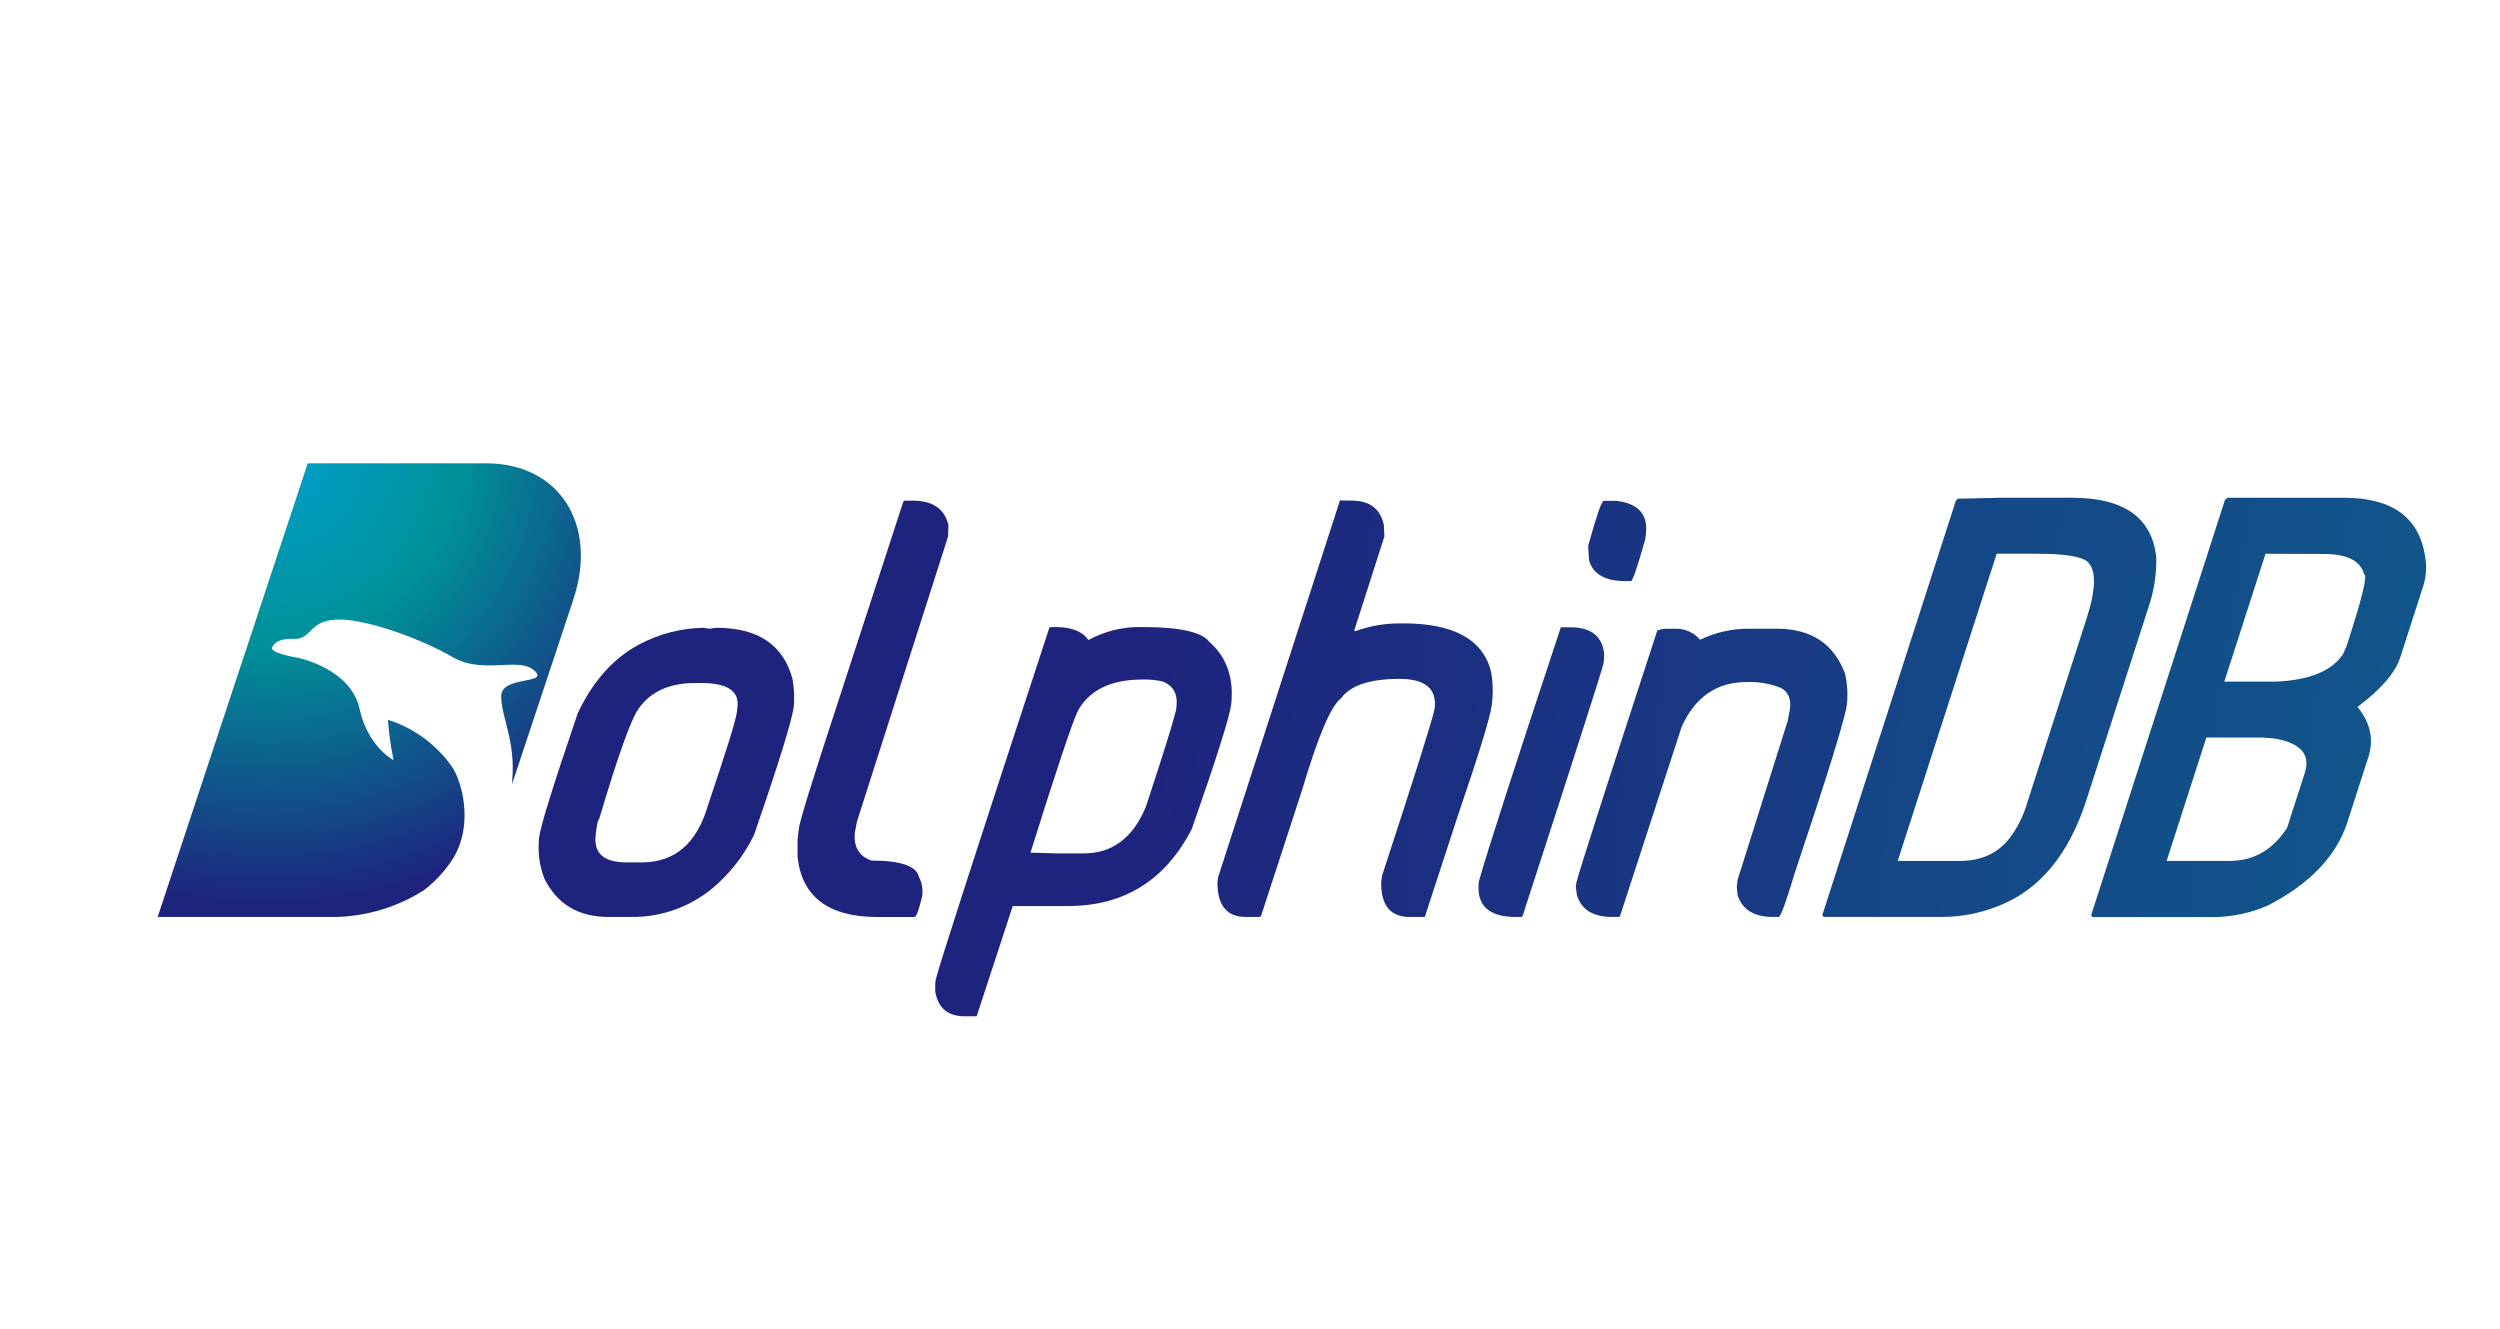
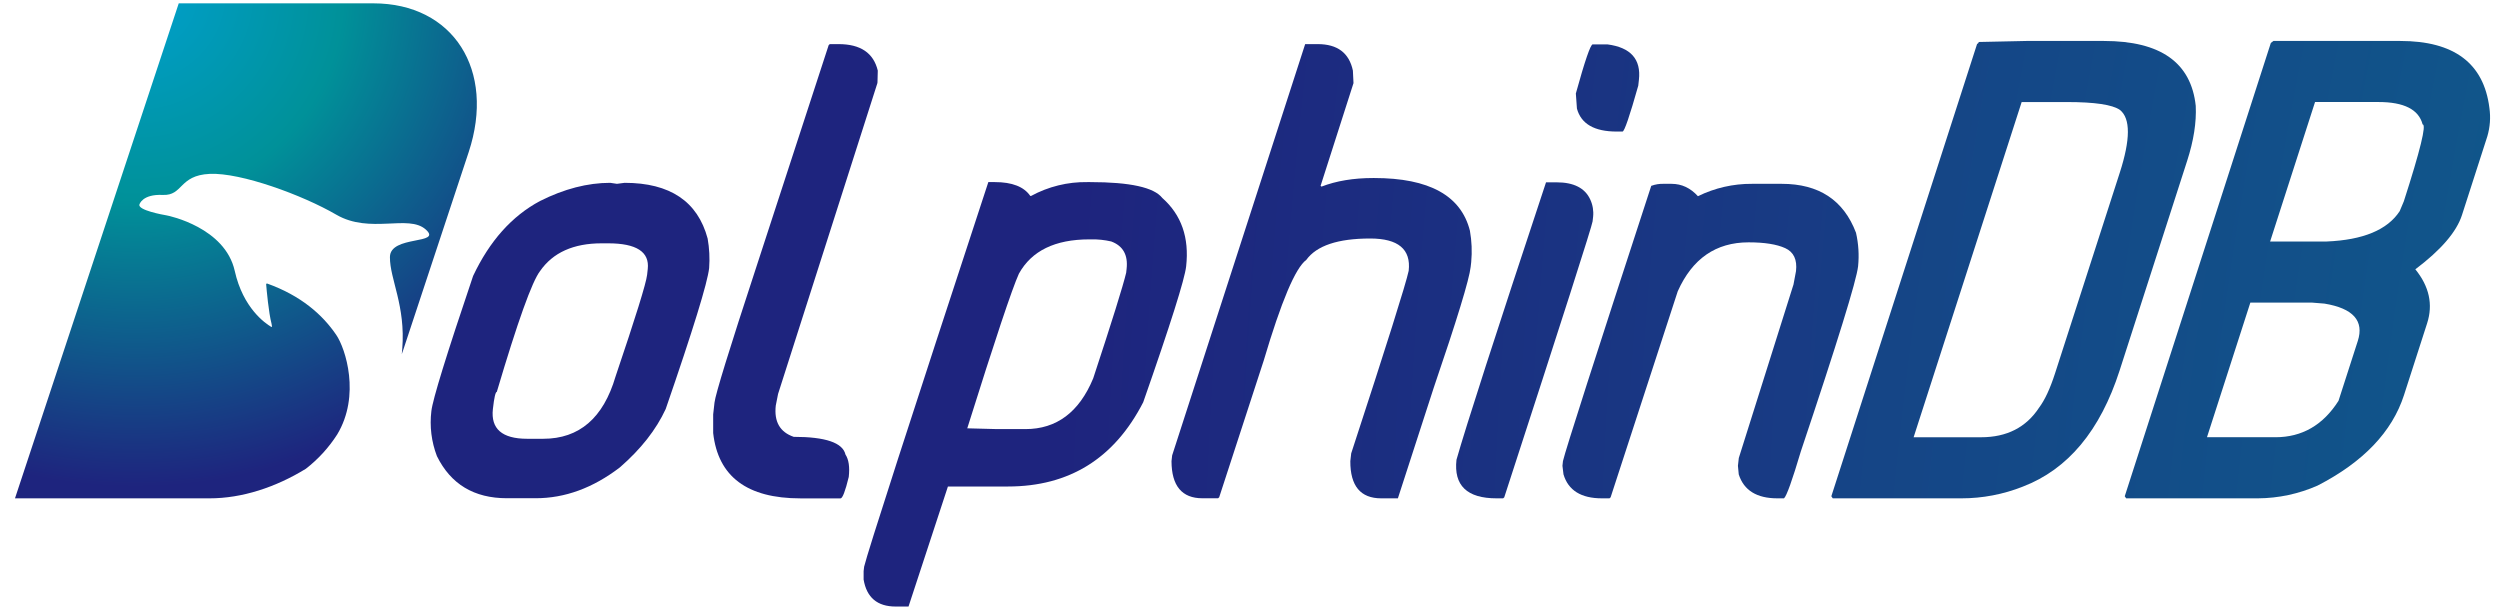
- <svg xmlns="http://www.w3.org/2000/svg" xmlns:xlink="http://www.w3.org/1999/xlink" id="图层_1" data-name="图层 1" viewBox="0 0 453.54 240.94">
+ <svg xmlns="http://www.w3.org/2000/svg" xmlns:xlink="http://www.w3.org/1999/xlink" id="图层_1" data-name="图层 1" viewBox="0 0 1197.99 291.97">
  <defs>
    <style>.cls-1{fill:url(#未命名的渐变_43);}.cls-2{fill:url(#未命名的渐变_43-2);}.cls-3{fill:url(#未命名的渐变_43-3);}.cls-4{fill:url(#未命名的渐变_43-4);}.cls-5{fill:url(#未命名的渐变_43-5);}.cls-6{fill:url(#未命名的渐变_43-6);}.cls-7{fill:url(#未命名的渐变_43-7);}.cls-8{fill:url(#未命名的渐变_43-8);}.cls-9{fill:url(#未命名的渐变_43-9);}</style>
-     <radialGradient id="未命名的渐变_43" cx="48.66" cy="82.16" r="82.28" gradientUnits="userSpaceOnUse">
+     <radialGradient id="未命名的渐变_43" cx="65.01" cy="-3.83" r="237.14" gradientUnits="userSpaceOnUse">
      <stop offset="0" stop-color="#00a0cd" />
      <stop offset="0.42" stop-color="#009199" />
      <stop offset="1" stop-color="#1e247e" />
    </radialGradient>
-     <radialGradient id="未命名的渐变_43-2" cx="1241.29" cy="206.48" r="1039.59" xlink:href="#未命名的渐变_43" />
-     <radialGradient id="未命名的渐变_43-3" cx="1239.57" cy="206.48" r="1039.58" xlink:href="#未命名的渐变_43" />
-     <radialGradient id="未命名的渐变_43-4" cx="1240.47" cy="206.31" r="1039.59" xlink:href="#未命名的渐变_43" />
-     <radialGradient id="未命名的渐变_43-5" cx="1240.63" cy="206.48" r="1039.58" xlink:href="#未命名的渐变_43" />
-     <radialGradient id="未命名的渐变_43-6" cx="1238.65" cy="206.48" r="1039.58" xlink:href="#未命名的渐变_43" />
-     <radialGradient id="未命名的渐变_43-7" cx="1234.45" cy="206.48" r="1039.59" xlink:href="#未命名的渐变_43" />
-     <radialGradient id="未命名的渐变_43-8" cx="1231.64" cy="206.21" r="1039.61" gradientTransform="matrix(1.02, 0, -0.05, 1, -36.48, 0)" xlink:href="#未命名的渐变_43" />
-     <radialGradient id="未命名的渐变_43-9" cx="1231.14" cy="206.21" r="1039.61" gradientTransform="matrix(1.02, 0, -0.05, 1, -36.48, 0)" xlink:href="#未命名的渐变_43" />
+     <radialGradient id="未命名的渐变_43-2" cx="3502.25" cy="354.46" r="2996.16" xlink:href="#未命名的渐变_43" />
+     <radialGradient id="未命名的渐变_43-3" cx="3497.3" cy="354.46" r="2996.15" xlink:href="#未命名的渐变_43" />
+     <radialGradient id="未命名的渐变_43-4" cx="3499.87" cy="353.99" r="2996.16" xlink:href="#未命名的渐变_43" />
+     <radialGradient id="未命名的渐变_43-5" cx="3500.34" cy="354.46" r="2996.15" xlink:href="#未命名的渐变_43" />
+     <radialGradient id="未命名的渐变_43-6" cx="3494.64" cy="354.46" r="2996.16" xlink:href="#未命名的渐变_43" />
+     <radialGradient id="未命名的渐变_43-7" cx="3482.54" cy="354.46" r="2996.16" xlink:href="#未命名的渐变_43" />
+     <radialGradient id="未命名的渐变_43-8" cx="3376.49" cy="353.69" r="2996.23" gradientTransform="matrix(1.02, 0, -0.05, 1, -14.74, 0)" xlink:href="#未命名的渐变_43" />
+     <radialGradient id="未命名的渐变_43-9" cx="3375.08" cy="353.69" r="2996.24" gradientTransform="matrix(1.02, 0, -0.05, 1, -14.74, 0)" xlink:href="#未命名的渐变_43" />
  </defs>
-   <path class="cls-1" d="M88.19,84.05H55.83L28.6,166.35H61a31.09,31.09,0,0,0,16-4.92,22.72,22.72,0,0,0,5.2-5.7c3.92-6.49,1.38-14.3-.15-16.55a22.53,22.53,0,0,0-11.47-8.54.13.13,0,0,0-.19.13,53,53,0,0,0,.9,6.54c.07.27.12.63,0,.53-1-.58-4.7-3.11-6.08-9.31-1.61-7.2-10.89-9.16-11.37-9.24s-4.82-.85-4.47-1.81c0,0,.45-1.74,3.86-1.58s2.66-3.27,7.83-3.5,15.41,3.51,21,6.78,12-.11,14.87,2.46-5.93.9-6,4.59,2.62,8.07,2,15.27c0,.29,0,.58-.08.87.09-.26.19-.52.27-.78L104,108.8C108.55,95.13,101.46,84.05,88.19,84.05Z" />
-   <path class="cls-2" d="M127.57,113.89l1.11.17,1.28-.17q11.32,0,13.81,9.27a19.9,19.9,0,0,1,.25,4.9q-.42,3.69-7.24,23.44a29.34,29.34,0,0,1-7.63,9.73,22.72,22.72,0,0,1-14,5.12h-4.78q-8.17,0-11.63-7a15.71,15.71,0,0,1-.92-7.5q.33-2.9,7-22.48,4.13-8.72,11.12-12.45A25.79,25.79,0,0,1,127.57,113.89ZM108.06,151.5q-.56,5,5.69,4.95h2.69q9,0,12-10.36,5-14.81,5.24-16.9l.11-1q.48-4.27-6.57-4.28h-1.09q-7,0-10.24,4.61-2,2.61-7.2,20.09C108.49,148.65,108.27,149.6,108.06,151.5Z" />
-   <path class="cls-3" d="M165.55,90.82q5.44,0,6.51,4.41L172,97.16l0,.16L155.48,149l-.38,1.93q-.45,4,3,5.19,7.92,0,8.6,2.94a5.69,5.69,0,0,1,.55,3.73c-.58,2.38-1,3.57-1.36,3.57H159.2q-13.29,0-14.51-10.86v-3.11l.22-2q.24-2.1,6.91-22.39l12.06-37,.19-.17Z" />
-   <path class="cls-4" d="M191.51,113.76q4.32,0,5.91,2.31h.13a18.92,18.92,0,0,1,9.35-2.31h.46q9.94,0,12,2.65,4.77,4.19,4,11.36-.36,3.2-7.14,22.6-7.19,14-22.49,14h-10l-6.55,20H175c-3.05,0-4.82-1.5-5.33-4.49v-1.38l.08-.76q.87-3.69,20.65-63.95Zm-4.57,40.93h.17l4.76.13h4.74q7.75,0,11.26-8.43,4.69-14.22,5.49-17.57l.07-.63c.26-2.32-.6-3.84-2.55-4.57a13.78,13.78,0,0,0-3.36-.34h-.3q-8.55,0-11.7,5.71Q193.84,132.68,186.94,154.69Z" />
-   <path class="cls-5" d="M245.21,90.82q4.9,0,5.84,4.41l.1,2.09-5.47,17.07.15.13a23.75,23.75,0,0,1,8.59-1.43h.17q13.71,0,15.92,8.77a19.06,19.06,0,0,1,.21,5.2l-.08.79q-.36,3.15-6.16,20.13l-6,18.37h-2.77c-3.43,0-5.15-2.06-5.14-6.17l.15-1.3q8.85-27,9.56-30.36.6-5.37-6.4-5.36-8.06,0-10.63,3.56-2.7,2-7.07,16.73l-7.41,22.73-.19.17H226q-5.11,0-5.14-6.17l.11-1,22.12-68.4Z" />
-   <path class="cls-6" d="M284.92,113.8q4.27,0,5.6,2.86a5.51,5.51,0,0,1,.47,2.89l-.08.75q-.14,1.1-14.69,45.88l-.19.17h-1.09q-7.38,0-6.66-6.42,2.36-8.34,14.88-46.13Zm6-22.93h2.43q5.82.75,5.25,5.91l-.11,1c-1.43,5.09-2.31,7.64-2.61,7.64h-1c-3.72,0-5.92-1.28-6.61-3.82L288.12,99C289.63,93.59,290.56,90.87,290.93,90.87Z" />
-   <path class="cls-7" d="M302.79,114.06h1.26a5.73,5.73,0,0,1,4.38,2,20.08,20.08,0,0,1,9-2h4.94q9.27,0,12.35,8.13a17.55,17.55,0,0,1,.34,5.58q-.4,3.55-9.52,30.78c-1.44,4.83-2.37,7.43-2.81,7.8h-1.09c-3.43,0-5.58-1.33-6.43-4l-.13-1.42.14-1.3,9.1-28.85.42-2.23q.31-2.85-1.8-3.81a15,15,0,0,0-6.1-1q-8.13,0-11.77,8.14L293.9,166.18l-.18.17h-1.26q-5.2,0-6.39-4l-.18-1.42.09-.8q.64-2.76,14.68-45.75A5.46,5.46,0,0,1,302.79,114.06Z" />
-   <path class="cls-8" d="M404.11,90.3H425.2q13.43,0,14.82,11.13a11,11,0,0,1-.36,4.74l-4.21,13.08q-1.35,4.19-7.76,9,3.48,4.28,2,9l-3.84,11.93q-3,9.19-14.38,15.07a25,25,0,0,1-9.91,2.12H379.61l-.24-.34,24.28-75.37Zm-3.84,43.5-7.21,22.39h11.39q6.62,0,10.48-6.05l3.2-9.95q1.62-5-5.53-6.22l-2.11-.17ZM411,100.46l-7.47,23.19h9.4c6.06-.26,10.11-1.93,12.15-5l.7-1.65q4.13-12.78,3.12-12.78c-.64-2.48-3.09-3.72-7.33-3.72Z" />
-   <path class="cls-9" d="M363,90.3h12.9q14.11,0,15.28,10.79a26.24,26.24,0,0,1-1.43,9.14L378.52,145.1q-4.83,15-16.09,19.3a27.59,27.59,0,0,1-10.2,1.95H330.84l-.24-.34,24.23-75.2.23-.17.05-.17Zm-.77,10.16-17.95,55.73h11.22q6.4,0,9.63-4.91a19.47,19.47,0,0,0,2.66-5.71l10.75-33.35q2.68-8.34,0-10.45-1.87-1.3-8.8-1.31Z" />
+   <path class="cls-1" d="M178.93,1.6H85.65L7.18,238.8h93.28c15.53,0,31.62-5.27,46.11-14.17a65.67,65.67,0,0,0,15-16.41c11.29-18.71,4-41.24-.43-47.72-6.61-9.74-16.95-18.83-33.06-24.61a.39.39,0,0,0-.54.38c.23,2.65,1.19,13.54,2.58,18.85.2.78.36,1.81-.11,1.54-2.89-1.69-13.54-9-17.52-26.84-4.63-20.75-31.38-26.41-32.76-26.63s-13.9-2.47-12.9-5.23c0,0,1.31-5,11.14-4.55S85.63,84,100.51,83.32s44.43,10.13,60.63,19.55,34.54-.31,42.86,7.09-17.1,2.59-17.15,13.23,7.56,23.24,5.91,44c-.06.83-.14,1.67-.23,2.51q.41-1.12.78-2.25l31.27-94.52C237.61,33.55,217.17,1.6,178.93,1.6Z" />
+   <path class="cls-2" d="M292.42,87.61l3.21.48,3.68-.48q32.63,0,39.79,26.71a57.06,57.06,0,0,1,.72,14.14Q338.64,139.1,319,196q-6.86,14.86-22,28-19.29,14.76-40.32,14.75H242.89q-23.58,0-33.52-20.18A45.13,45.13,0,0,1,206.71,197q.93-8.34,20-64.77,11.88-25.14,32.06-35.9Q276.1,87.61,292.42,87.61ZM236.19,196q-1.6,14.25,16.41,14.26h7.73q25.88,0,34.64-29.85,14.44-42.66,15.12-48.71l.31-2.78q1.38-12.31-18.93-12.32h-3.14q-20.31,0-29.53,13.29-5.79,7.5-20.73,57.89Q237.11,187.8,236.19,196Z" />
+   <path class="cls-3" d="M401.86,21.14q15.72,0,18.77,12.69l-.14,5.56-.06.48-47.58,148.9-1.1,5.56q-1.31,11.6,8.59,15,22.85,0,24.8,8.46,2.37,3.63,1.58,10.76c-1.66,6.85-3,10.27-3.93,10.27H383.57q-38.31,0-41.82-31.3l0-8.94.64-5.68q.68-6,19.9-64.54L397.1,21.62l.53-.48Z" />
+   <path class="cls-4" d="M476.71,87.26q12.45,0,17,6.64h.37a54.6,54.6,0,0,1,27-6.64h1.33q28.65,0,34.56,7.61Q570.7,107,568.4,127.62q-1,9.18-20.58,65.14-20.7,40.37-64.82,40.37H454.24l-18.88,57.52H429.2q-13.18,0-15.36-12.93l0-4,.25-2.17q2.52-10.63,59.52-184.3Zm-13.19,118H464l13.73.36H491.4q22.37,0,32.45-24.29,13.51-41,15.81-50.64l.2-1.81q1.13-10-7.35-13.17a38.74,38.74,0,0,0-9.68-1H522q-24.64,0-33.74,16.43Q483.42,141.77,463.52,205.21Z" />
+   <path class="cls-5" d="M631.47,21.14q14.14,0,16.83,12.69l.29,6L632.82,89.06l.44.36q10.62-4.11,24.75-4.11h.49q39.51,0,45.88,25.26a56,56,0,0,1,.62,15l-.26,2.3q-1,9.06-17.72,58L669.86,238.8h-8Q647,238.8,647.07,221l.42-3.74q25.51-78,27.55-87.5,1.73-15.46-18.46-15.47-23.21,0-30.63,10.27-7.77,5.68-20.38,48.22l-21.34,65.51-.54.48H576.2q-14.75,0-14.82-17.77l.31-2.78L625.43,21.14Z" />
+   <path class="cls-6" d="M745.92,87.37q12.33,0,16.12,8.22a15.82,15.82,0,0,1,1.37,8.34l-.25,2.17q-.35,3.15-42.33,132.22l-.54.48h-3.14q-21.27,0-19.21-18.49,6.81-24,42.91-132.94Zm17.3-66.11h7q16.8,2.18,15.14,17l-.31,2.78q-6.21,22-7.54,22h-2.78q-16.08,0-19.07-11l-.52-7.25Q761.65,21.27,763.22,21.26Z" />
+   <path class="cls-7" d="M797.42,88.09H801q7.26,0,12.64,5.93a57.81,57.81,0,0,1,25.92-5.93h14.26q26.7,0,35.57,23.45a49.6,49.6,0,0,1,1,16.07q-1.15,10.28-27.44,88.71-6.21,20.91-8.07,22.48h-3.15q-14.87,0-18.53-11.48l-.39-4.11.42-3.75,26.21-83.15,1.2-6.4q.93-8.22-5.17-11t-17.58-2.78q-23.45,0-33.92,23.45L771.8,238.32l-.54.48h-3.62q-15,0-18.42-11.48l-.5-4.11.25-2.3q1.86-8,42.3-131.85A15.6,15.6,0,0,1,797.42,88.09Z" />
+   <path class="cls-8" d="M1089.42,19.63h60.79q38.68,0,42.7,32.08a32,32,0,0,1-1,13.66l-12.14,37.68q-3.88,12.08-22.35,26,10,12.33,5.65,25.86L1152,189.28q-8.52,26.47-41.45,43.42a71.7,71.7,0,0,1-28.55,6.1h-63.15l-.68-1,70-217.21ZM1078.36,145l-20.79,64.52h32.83q19.1,0,30.2-17.44l9.24-28.67q4.67-14.5-15.94-17.92l-6.09-.49Zm31-96.11-21.53,66.84h27.08q26.19-1.09,35-14.52l2-4.75q11.86-36.84,9-36.83-2.79-10.74-21.13-10.74Z" />
+   <path class="cls-9" d="M971,19.63h37.19q40.7,0,44,31.1.57,11.84-4.12,26.35l-32.37,100.49q-13.92,43.19-46.38,55.62a79.72,79.72,0,0,1-29.39,5.61H878.26l-.69-1L947.4,21.1l.65-.49.16-.49ZM968.77,48.9,917,209.53h32.32q18.48,0,27.78-14.15,4.13-5.49,7.67-16.47l31-96.1q7.75-24,.1-30.13-5.4-3.78-25.37-3.78Z" />
</svg>
